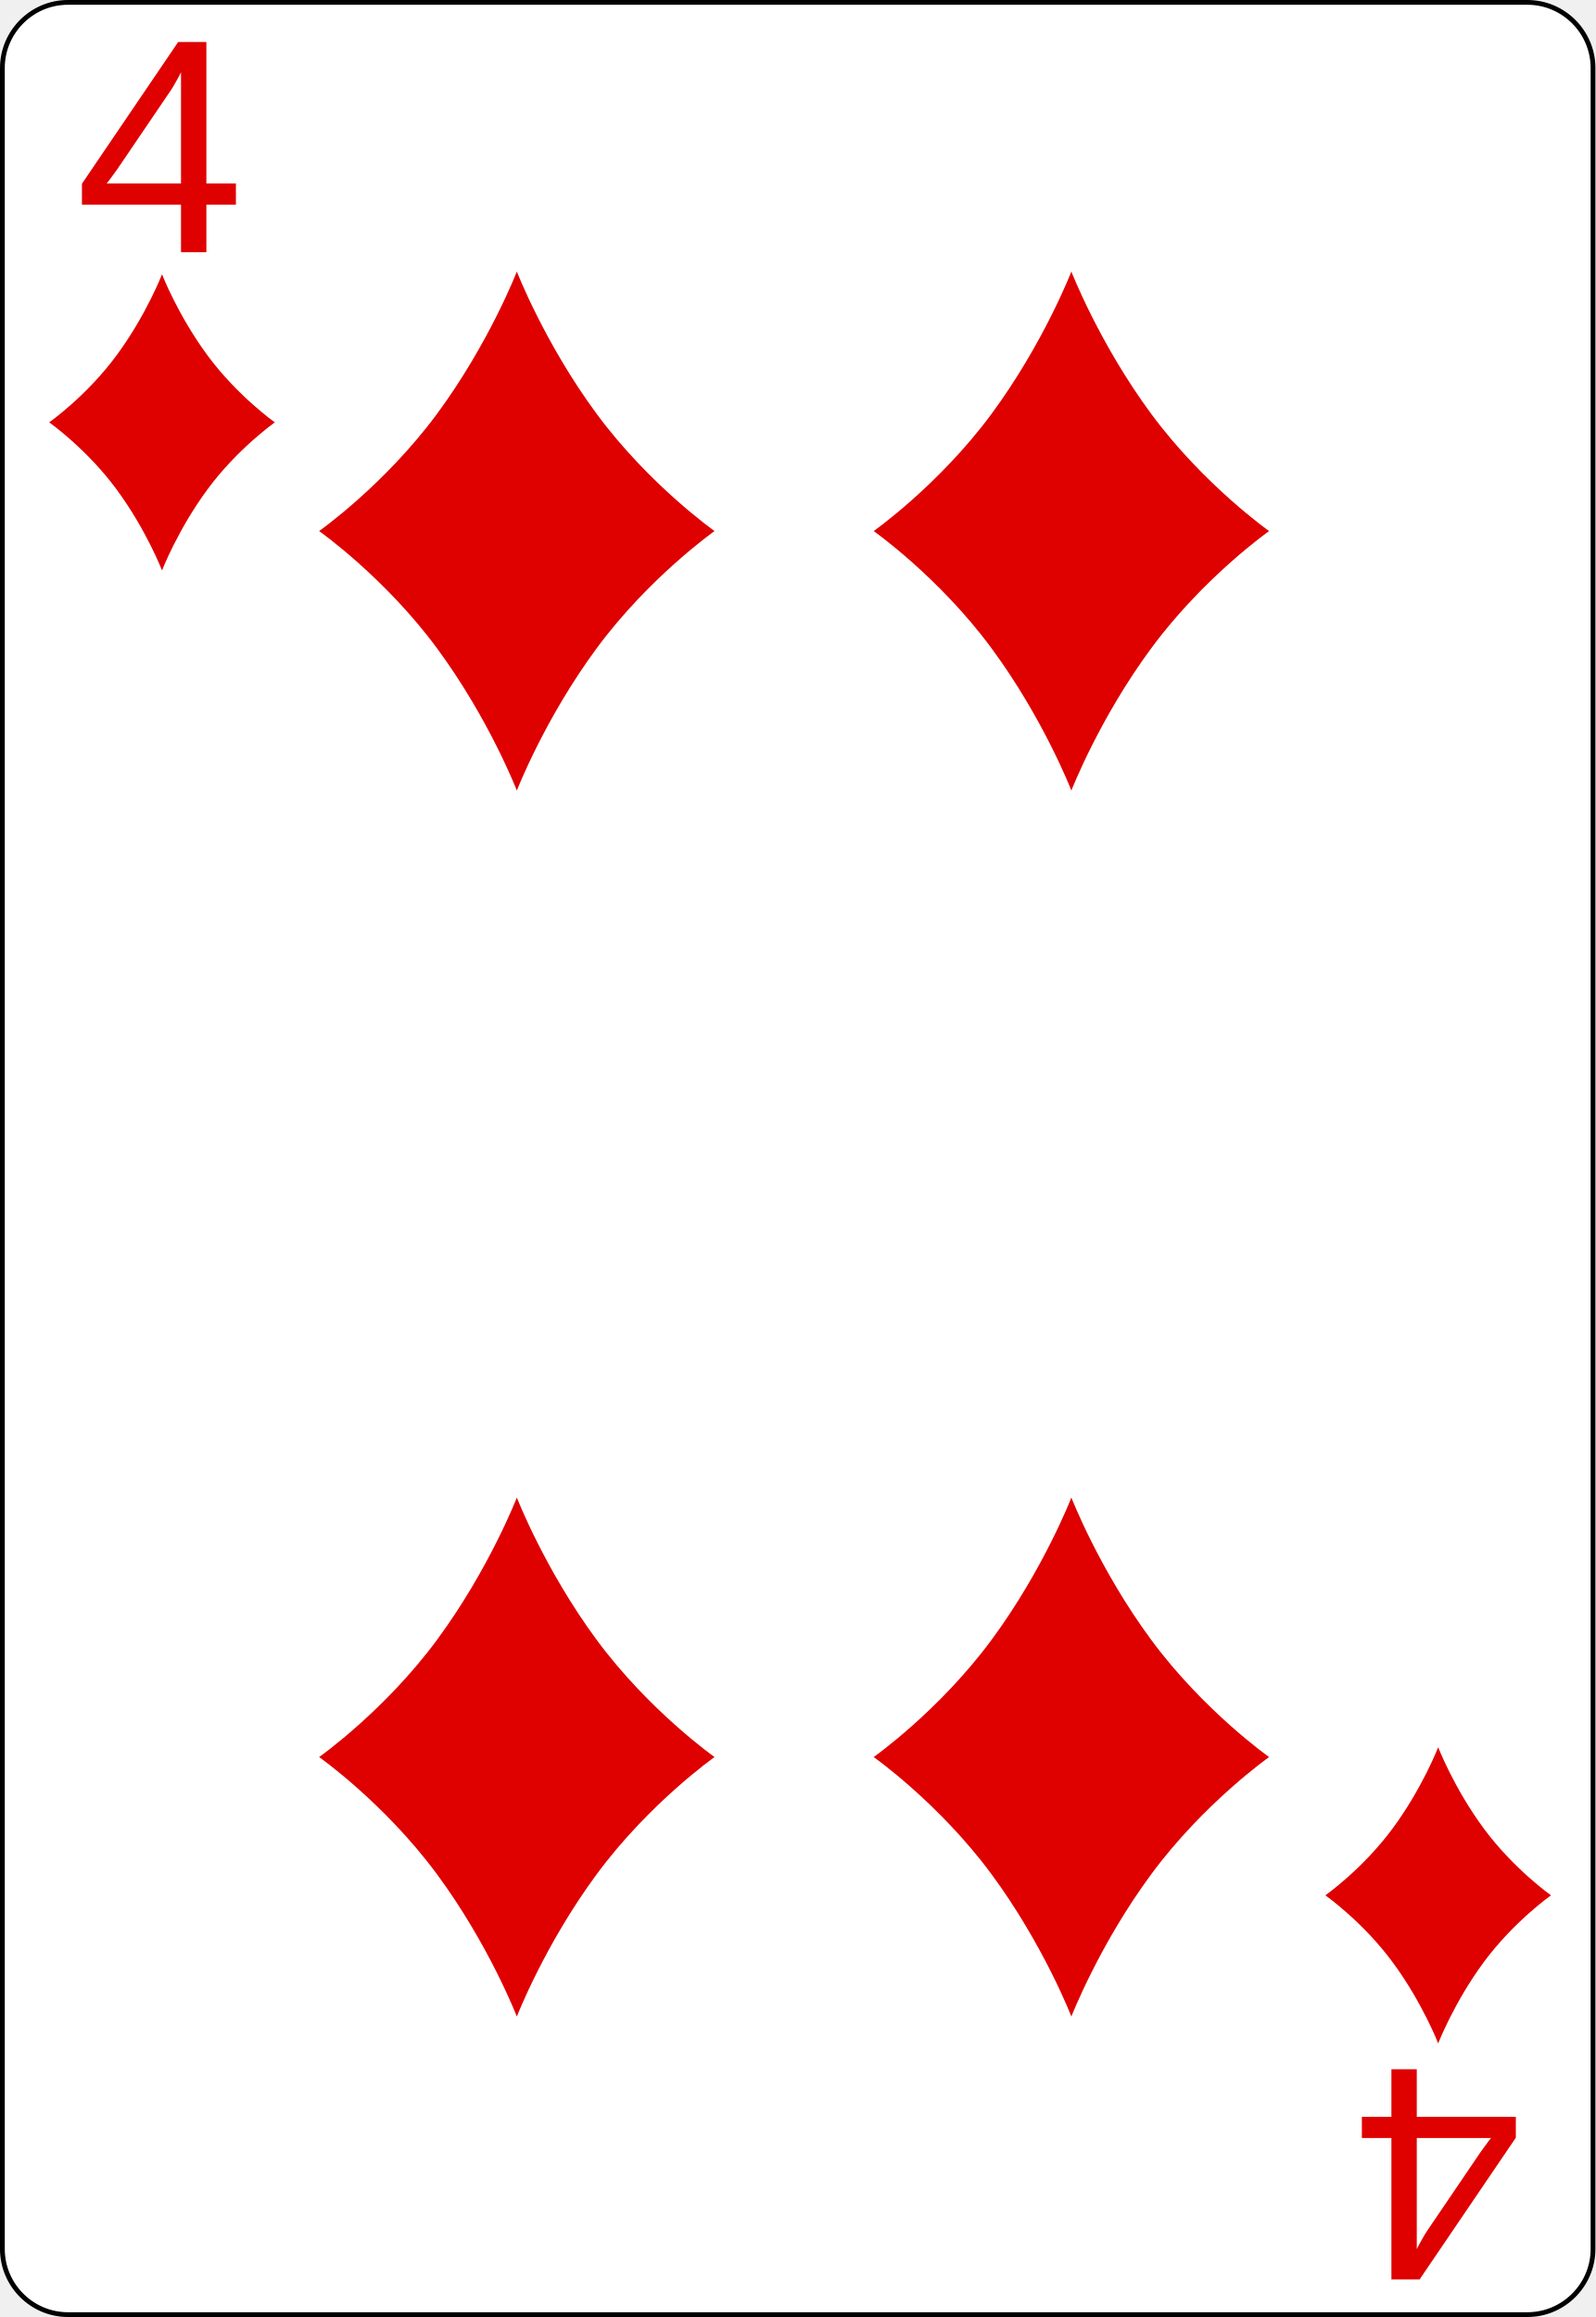
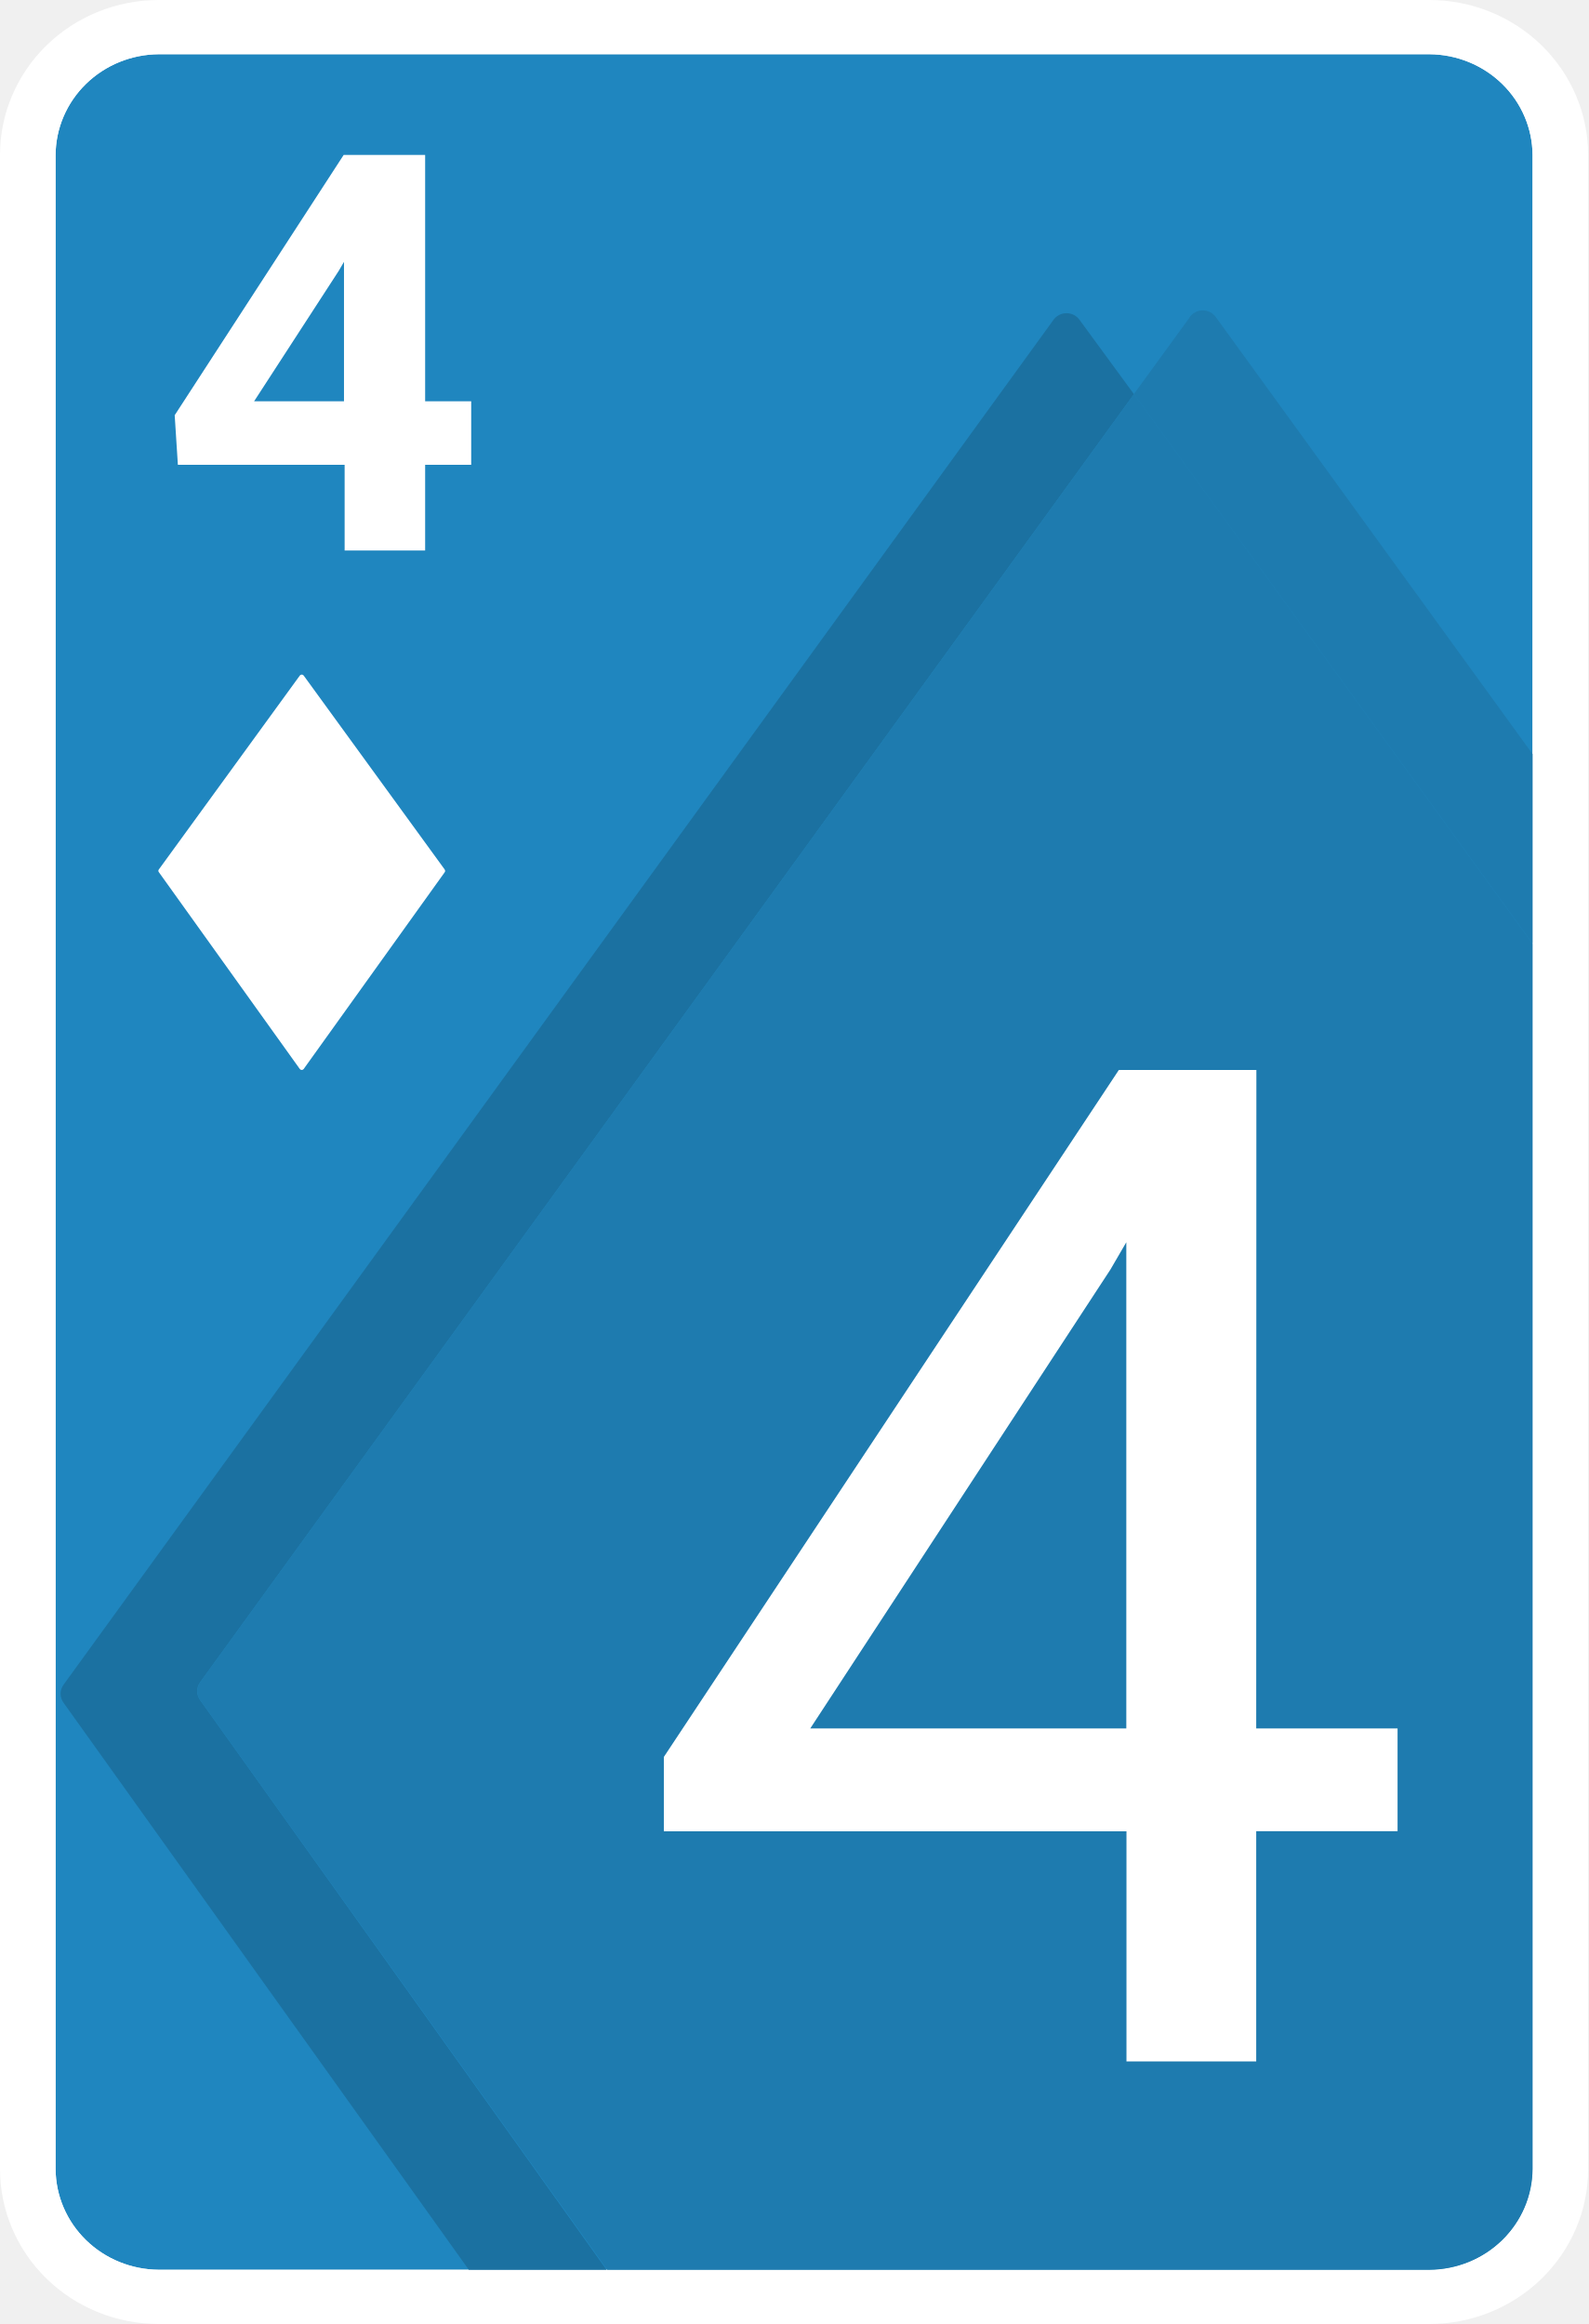
- <svg xmlns="http://www.w3.org/2000/svg" xmlns:xlink="http://www.w3.org/1999/xlink" width="167.087pt" height="242.667pt" viewBox="0 0 167.087 242.667" xml:space="preserve" id="svg2" version="1.1">
-   <defs id="defs41">
-     <radialGradient xlink:href="#linearGradient3773" id="radialGradient3781" cx="-0.158" cy="-8.835" fx="-0.158" fy="-8.835" r="8" gradientTransform="matrix(-1.584269,-0.02349808,0.03071979,-2.477574,-0.2485638,-26.71351)" gradientUnits="userSpaceOnUse" />
-     <linearGradient id="linearGradient3773">
-       <stop style="stop-color:#000000;stop-opacity:1;" offset="0" id="stop3775" />
-       <stop style="stop-color:#000000;stop-opacity:0.649;" offset="1" id="stop3777" />
-     </linearGradient>
-     <radialGradient xlink:href="#linearGradient3773" id="radialGradient3957" cx="-0.158" cy="-8.835" fx="-0.158" fy="-8.835" r="8" gradientTransform="matrix(-1.584269,-0.02349808,0.03071979,-2.477574,-0.2485638,-26.71351)" gradientUnits="userSpaceOnUse" />
-     <linearGradient id="linearGradient3959">
-       <stop style="stop-color:#000000;stop-opacity:1;" offset="0" id="stop3961" />
-       <stop style="stop-color:#000000;stop-opacity:0.649;" offset="1" id="stop3963" />
-     </linearGradient>
-     <radialGradient r="81.903" fy="509.476" fx="168.025" cy="509.476" cx="168.025" gradientTransform="matrix(1.25656,-0.7774064,0.3366382,0.5361257,-221.2021,359.2426)" gradientUnits="userSpaceOnUse" id="radialGradient3975" xlink:href="#linearGradient3784-4" />
-     <linearGradient id="linearGradient3784-4">
-       <stop style="stop-color:#ffffff;stop-opacity:0.435;" offset="0" id="stop3786-8" />
-       <stop style="stop-color:#000000;stop-opacity:0;" offset="1" id="stop3788-6" />
-     </linearGradient>
-     <radialGradient xlink:href="#linearGradient3784-4-5" id="radialGradient3929" gradientUnits="userSpaceOnUse" gradientTransform="matrix(1.25656,-0.7774064,0.3366382,0.5361257,-221.2021,359.2426)" cx="168.025" cy="509.476" fx="168.025" fy="509.476" r="81.903" />
-     <linearGradient id="linearGradient3784-4-5">
-       <stop style="stop-color:#ffffff;stop-opacity:0.489;" offset="0" id="stop3786-8-0" />
-       <stop style="stop-color:#000000;stop-opacity:0;" offset="1" id="stop3788-6-3" />
-     </linearGradient>
-     <radialGradient xlink:href="#linearGradient3784-4-1" id="radialGradient3927" gradientUnits="userSpaceOnUse" gradientTransform="matrix(1.25656,-0.7774064,0.3366382,0.5361257,-221.2021,359.2426)" cx="168.025" cy="509.476" fx="168.025" fy="509.476" r="81.903" />
-     <linearGradient id="linearGradient3784-4-1">
-       <stop style="stop-color:#ffffff;stop-opacity:0.237;" offset="0" id="stop3786-8-03" />
-       <stop style="stop-color:#000000;stop-opacity:0;" offset="1" id="stop3788-6-6" />
-     </linearGradient>
-     <linearGradient id="linearGradient3768">
-       <stop style="stop-color:#df0000;stop-opacity:1;" offset="0" id="stop3770" />
-       <stop style="stop-color:#df0000;stop-opacity:0.672;" offset="1" id="stop3772" />
-     </linearGradient>
-     <linearGradient id="linearGradient3784-4-6">
-       <stop style="stop-color:#ffffff;stop-opacity:0.313;" offset="0" id="stop3786-8-8" />
-       <stop style="stop-color:#000000;stop-opacity:0;" offset="1" id="stop3788-6-8" />
-     </linearGradient>
-     <radialGradient r="81.903" fy="492.632" fx="159.354" cy="492.632" cx="159.354" gradientTransform="matrix(1.089478,-0.715138,0.4464527,0.6562658,-244.9333,290.9185)" gradientUnits="userSpaceOnUse" id="radialGradient4013-8" xlink:href="#linearGradient3784-4-2" />
-     <linearGradient id="linearGradient3784-4-2">
-       <stop style="stop-color:#ffffff;stop-opacity:0.29;" offset="0" id="stop3786-8-1" />
-       <stop style="stop-color:#000000;stop-opacity:0;" offset="1" id="stop3788-6-5" />
-     </linearGradient>
-     <linearGradient id="linearGradient2984">
-       <stop style="stop-color:#df0000;stop-opacity:1;" offset="0" id="stop2986" />
-       <stop style="stop-color:#df0000;stop-opacity:0.641;" offset="1" id="stop2988" />
-     </linearGradient>
-     <linearGradient id="linearGradient3784-4-4">
-       <stop style="stop-color:#ffffff;stop-opacity:0.435;" offset="0" id="stop3786-8-8-2" />
-       <stop style="stop-color:#000000;stop-opacity:0;" offset="1" id="stop3788-6-1" />
-     </linearGradient>
-     <radialGradient r="81.903" fy="511.223" fx="171.487" cy="511.223" cx="171.487" gradientTransform="matrix(1.152989,-0.6739155,0.3948202,0.6754904,-233.6326,270.4008)" gradientUnits="userSpaceOnUse" id="radialGradient3100" xlink:href="#linearGradient3784-4-4" />
-     <radialGradient xlink:href="#linearGradient2984" id="radialGradient3137" gradientUnits="userSpaceOnUse" gradientTransform="matrix(-1.122416,0.00551393,-0.00908973,-1.85031,-0.0293938,-10.2277)" cx="1.6632675e-13" cy="-3.234" fx="1.6632675e-13" fy="-3.234" r="8" />
+ <svg xmlns="http://www.w3.org/2000/svg" width="550" height="805" viewBox="0 0 550 805" fill="none">
+   <g clip-path="url(#clip0_18_368)">
+     <path d="M530.75 751.333C530.692 760.567 526.907 769.407 520.215 775.937C513.523 782.467 504.464 786.16 495 786.217H55C45.536 786.16 36.477 782.467 29.785 775.937C23.093 769.407 19.308 760.567 19.25 751.333V53.666C19.308 44.432 23.093 35.592 29.785 29.062C36.477 22.533 45.536 18.84 55 18.783H495C504.464 18.84 513.523 22.533 520.215 29.062C526.907 35.592 530.692 44.432 530.75 53.666V751.333Z" fill="#1F86BF" />
+     <path d="M495 0H55C40.413 0 26.424 5.654 16.109 15.719C5.795 25.783 0 39.433 0 53.667L0 751.333C0 765.567 5.795 779.217 16.109 789.281C26.424 799.346 40.413 805 55 805H495C509.587 805 523.576 799.346 533.891 789.281C544.205 779.217 550 765.567 550 751.333V53.667C550 39.433 544.205 25.783 533.891 15.719C523.576 5.654 509.587 0 495 0ZM530.75 751.333C530.692 760.568 526.907 769.408 520.215 775.937C513.523 782.467 504.464 786.16 495 786.217H55C45.536 786.16 36.477 782.467 29.785 775.937C23.093 769.408 19.308 760.568 19.25 751.333V53.667C19.308 44.432 23.093 35.592 29.785 29.063C36.477 22.533 45.536 18.84 55 18.783H495C504.464 18.84 513.523 22.533 520.215 29.063C526.907 35.592 530.692 44.432 530.75 53.667V751.333Z" fill="white" />
+     <path d="M69.3 588.885C68.649 587.981 68.3 586.903 68.3 585.799C68.3 584.694 68.649 583.617 69.3 582.713L392.7 136.528L374 110.983C373.504 110.218 372.818 109.588 372.005 109.152C371.193 108.715 370.28 108.486 369.353 108.486C368.425 108.486 367.512 108.715 366.7 109.152C365.887 109.588 365.201 110.218 364.705 110.983L22 583.572C21.337 584.481 20.98 585.569 20.98 586.684C20.98 587.8 21.337 588.888 22 589.797L162.36 786.217H210.045L69.3 588.885Z" fill="#1B71A1" />
+     <path d="M411.95 110.016L392.7 136.474L530.75 326.83V261.195L421.19 110.016C420.694 109.251 420.008 108.622 419.195 108.185C418.383 107.748 417.47 107.52 416.542 107.52C415.615 107.52 414.702 107.748 413.89 108.185C413.077 108.622 412.391 109.251 411.895 110.016H411.95ZM69.3 582.712C68.649 583.616 68.3 584.694 68.3 585.798C68.3 586.903 68.649 587.98 69.3 588.884L210.32 786.216H495C504.464 786.16 513.523 782.467 520.215 775.937C526.907 769.407 530.692 760.567 530.75 751.333V326.937L392.7 136.528L69.3 582.712Z" fill="#1E7BAF" />
+     <path d="M147.235 138.997H163.185V161H147.235V190.678H119.35V161H61.6L60.5 143.827L119.02 53.667H147.235V138.997ZM88 138.997H119.13V90.697L117.315 93.81L88 138.997ZM435.05 598.706H484V634.287H435.05V714.035H390.115V634.34H229.9V608.58L387.475 370.622H435.105L435.05 598.706ZM280.61 598.706H390.06V430.3L384.56 439.745L280.61 598.706ZM154 301.178L105.16 233.987C105.083 233.887 104.983 233.806 104.869 233.75C104.754 233.694 104.628 233.665 104.5 233.665C104.372 233.665 104.246 233.694 104.131 233.75C104.016 233.806 103.917 233.887 103.84 233.987L55 301.178C54.897 301.309 54.842 301.469 54.842 301.634C54.842 301.799 54.897 301.959 55 302.09L103.84 370.3C103.917 370.4 104.016 370.481 104.131 370.537C104.246 370.593 104.372 370.622 104.5 370.622C104.628 370.622 104.754 370.593 104.869 370.537C104.983 370.481 105.083 370.4 105.16 370.3L154 302.144C154.103 302.013 154.158 301.852 154.158 301.687C154.158 301.523 154.103 301.362 154 301.231V301.178Z" fill="white" />
+   </g>
+   <defs>
+     <clipPath id="clip0_18_368">
+       <rect width="550" height="805" fill="white" />
+     </clipPath>
  </defs>
-   <g id="Layer_x0020_1" style="fill-rule:nonzero;clip-rule:nonzero;stroke:#000000;stroke-miterlimit:4;">
-     <path style="fill:#FFFFFF;stroke-width:0.5;" d="M166.837,235.548c0,3.777-3.087,6.869-6.871,6.869H7.111c-3.775,0-6.861-3.092-6.861-6.869V7.12C0.25,3.343,3.336,0.25,7.111,0.25h152.855    c3.784,0,6.871,3.093,6.871,6.87v228.428z" id="path5" />
-     <g style="stroke:none;" id="g7">
-       <g id="g9">
- 				
- 			</g>
-     </g>
-     <g id="g15">
- 			
- 		</g>
-     <g id="g19">
- 			
- 		</g>
-     <g style="stroke:none;" id="g23">
-       <g id="g25">
- 				
- 			</g>
-     </g>
-     <g style="stroke:none;" id="g31">
-       <g id="g33">
- 				
- 			</g>
-     </g>
-   </g>
-   <text xml:space="preserve" style="font-size:32px;font-style:normal;font-weight:normal;line-height:125%;letter-spacing:0px;word-spacing:0px;fill:#df0000;fill-opacity:1;stroke:none;font-family:Bitstream Vera Sans" x="7.846" y="26.413" id="text3788">
-     <tspan id="tspan3790" x="7.846" y="26.413" style="font-style:normal;font-variant:normal;font-weight:normal;font-stretch:normal;fill:#df0000;fill-opacity:1;font-family:Arial;-inkscape-font-specification:Arial">4</tspan>
-   </text>
-   <text xml:space="preserve" style="font-size:32px;font-style:normal;font-weight:normal;line-height:125%;letter-spacing:0px;word-spacing:0px;fill:#df0000;fill-opacity:1;stroke:none;font-family:Bitstream Vera Sans" x="-159.488" y="-216.715" id="text3788-4" transform="scale(-1,-1)">
-     <tspan id="tspan3790-3" x="-159.488" y="-216.715" style="font-style:normal;font-variant:normal;font-weight:normal;font-stretch:normal;fill:#df0000;fill-opacity:1;font-family:Arial;-inkscape-font-specification:Arial">4</tspan>
-   </text>
-   <g transform="matrix(1.476906,0,0,1.476906,16.9681,44.23616)" id="layer1-2-6">
-     <path style="fill:#df0000" id="dl-6" d="M 3.243,-4.725 C 1.126,-7.589 0,-10.5 0,-10.5 c 0,0 -1.126,2.911 -3.243,5.775 C -5.361,-1.862 -8,0 -8,0 -8,0 -5.361,1.861 -3.243,4.726 -1.126,7.589 0,10.5 0,10.5 0,10.5 1.126,7.589 3.243,4.726 5.361,1.861 8,0 8,0 8,0 5.361,-1.862 3.243,-4.725 z" />
-   </g>
-   <g transform="matrix(1.476906,0,0,1.476906,150.6209,198.5035)" id="layer1-2-6-4">
-     <path style="fill:#df0000" id="dl-6-9" d="M 3.243,-4.725 C 1.126,-7.589 0,-10.5 0,-10.5 c 0,0 -1.126,2.911 -3.243,5.775 C -5.361,-1.862 -8,0 -8,0 -8,0 -5.361,1.861 -3.243,4.726 -1.126,7.589 0,10.5 0,10.5 0,10.5 1.126,7.589 3.243,4.726 5.361,1.861 8,0 8,0 8,0 5.361,-1.862 3.243,-4.725 z" />
-   </g>
-   <g transform="matrix(2.588291,0,0,2.588291,112.2055,184.0219)" id="layer1-2-6-8">
-     <path style="fill:#df0000" id="dl-6-8" d="M 3.243,-4.725 C 1.126,-7.589 0,-10.5 0,-10.5 c 0,0 -1.126,2.911 -3.243,5.775 C -5.361,-1.862 -8,0 -8,0 -8,0 -5.361,1.861 -3.243,4.726 -1.126,7.589 0,10.5 0,10.5 0,10.5 1.126,7.589 3.243,4.726 5.361,1.861 8,0 8,0 8,0 5.361,-1.862 3.243,-4.725 z" />
-   </g>
-   <g transform="matrix(2.588291,0,0,2.588291,112.2055,55.61954)" id="layer1-2-6-8-2">
-     <path style="fill:#df0000" id="dl-6-8-6" d="M 3.243,-4.725 C 1.126,-7.589 0,-10.5 0,-10.5 c 0,0 -1.126,2.911 -3.243,5.775 C -5.361,-1.862 -8,0 -8,0 -8,0 -5.361,1.861 -3.243,4.726 -1.126,7.589 0,10.5 0,10.5 0,10.5 1.126,7.589 3.243,4.726 5.361,1.861 8,0 8,0 8,0 5.361,-1.862 3.243,-4.725 z" />
-   </g>
-   <g transform="matrix(2.588291,0,0,2.588291,54.12873,184.0219)" id="layer1-2-6-8-8">
-     <path style="fill:#df0000" id="dl-6-8-8" d="M 3.243,-4.725 C 1.126,-7.589 0,-10.5 0,-10.5 c 0,0 -1.126,2.911 -3.243,5.775 C -5.361,-1.862 -8,0 -8,0 -8,0 -5.361,1.861 -3.243,4.726 -1.126,7.589 0,10.5 0,10.5 0,10.5 1.126,7.589 3.243,4.726 5.361,1.861 8,0 8,0 8,0 5.361,-1.862 3.243,-4.725 z" />
-   </g>
-   <g transform="matrix(2.588291,0,0,2.588291,54.12873,55.61954)" id="layer1-2-6-8-2-4">
-     <path style="fill:#df0000" id="dl-6-8-6-3" d="M 3.243,-4.725 C 1.126,-7.589 0,-10.5 0,-10.5 c 0,0 -1.126,2.911 -3.243,5.775 C -5.361,-1.862 -8,0 -8,0 -8,0 -5.361,1.861 -3.243,4.726 -1.126,7.589 0,10.5 0,10.5 0,10.5 1.126,7.589 3.243,4.726 5.361,1.861 8,0 8,0 8,0 5.361,-1.862 3.243,-4.725 z" />
-   </g>
</svg>
